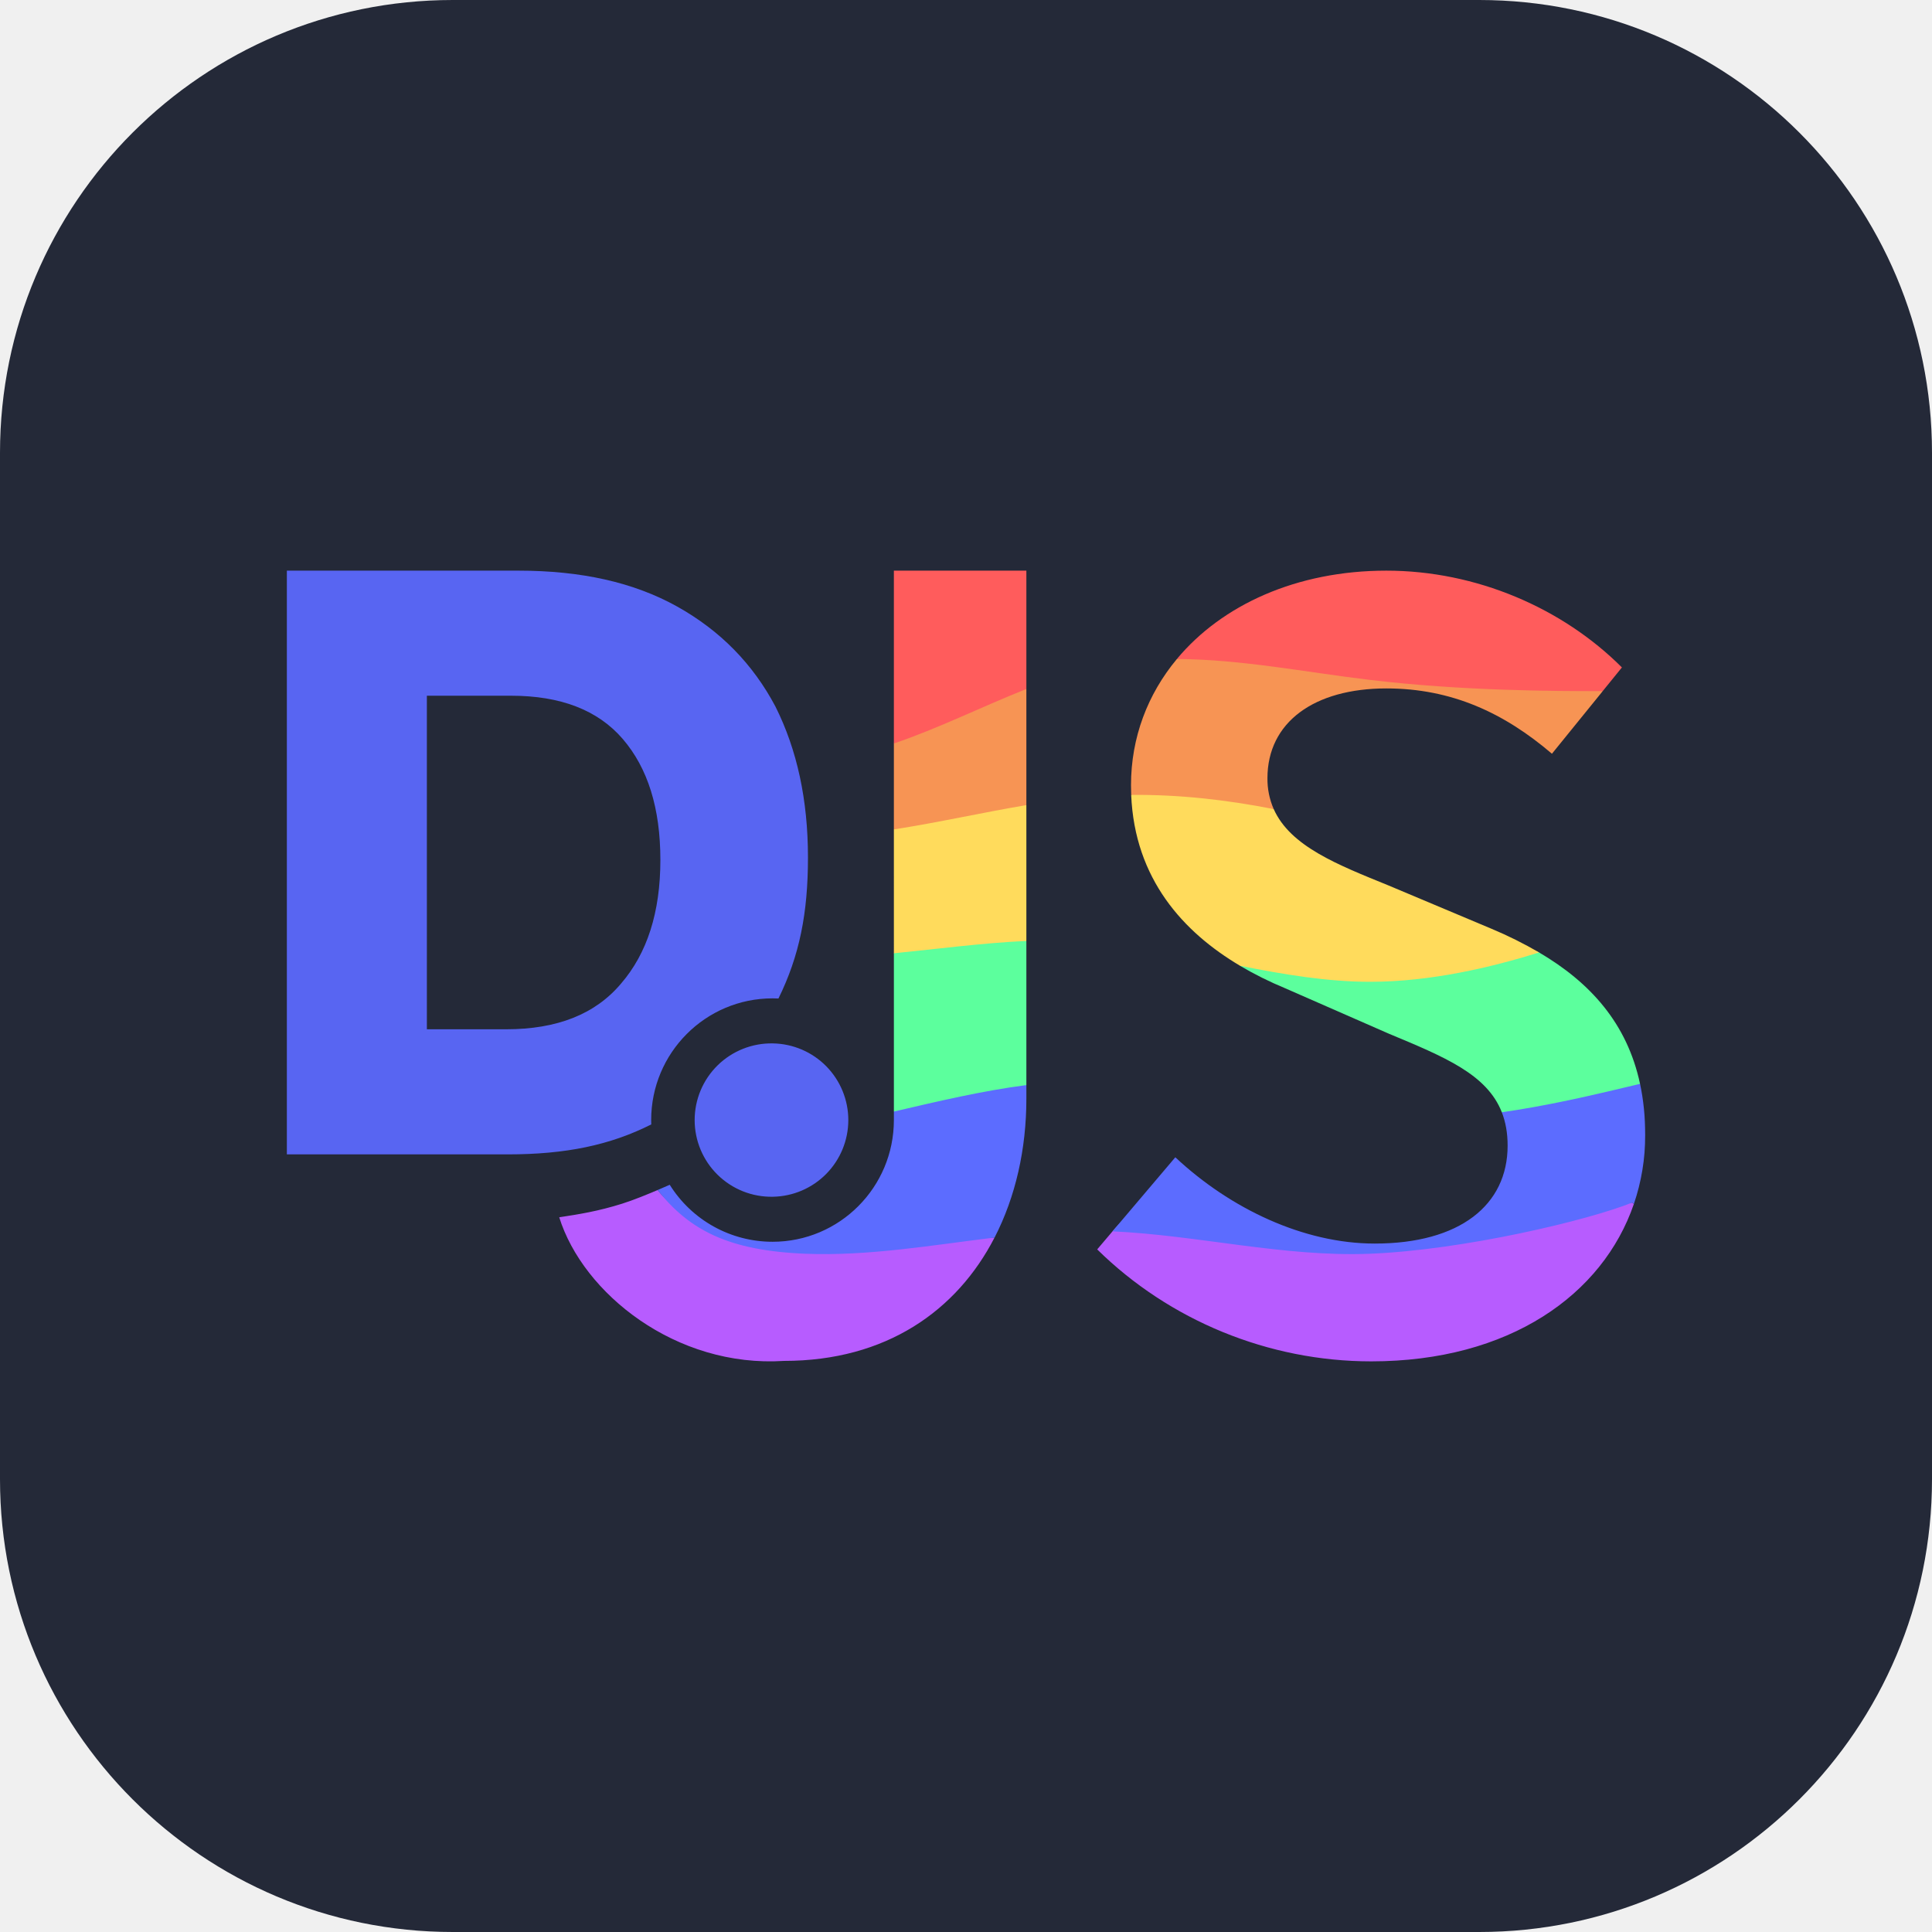
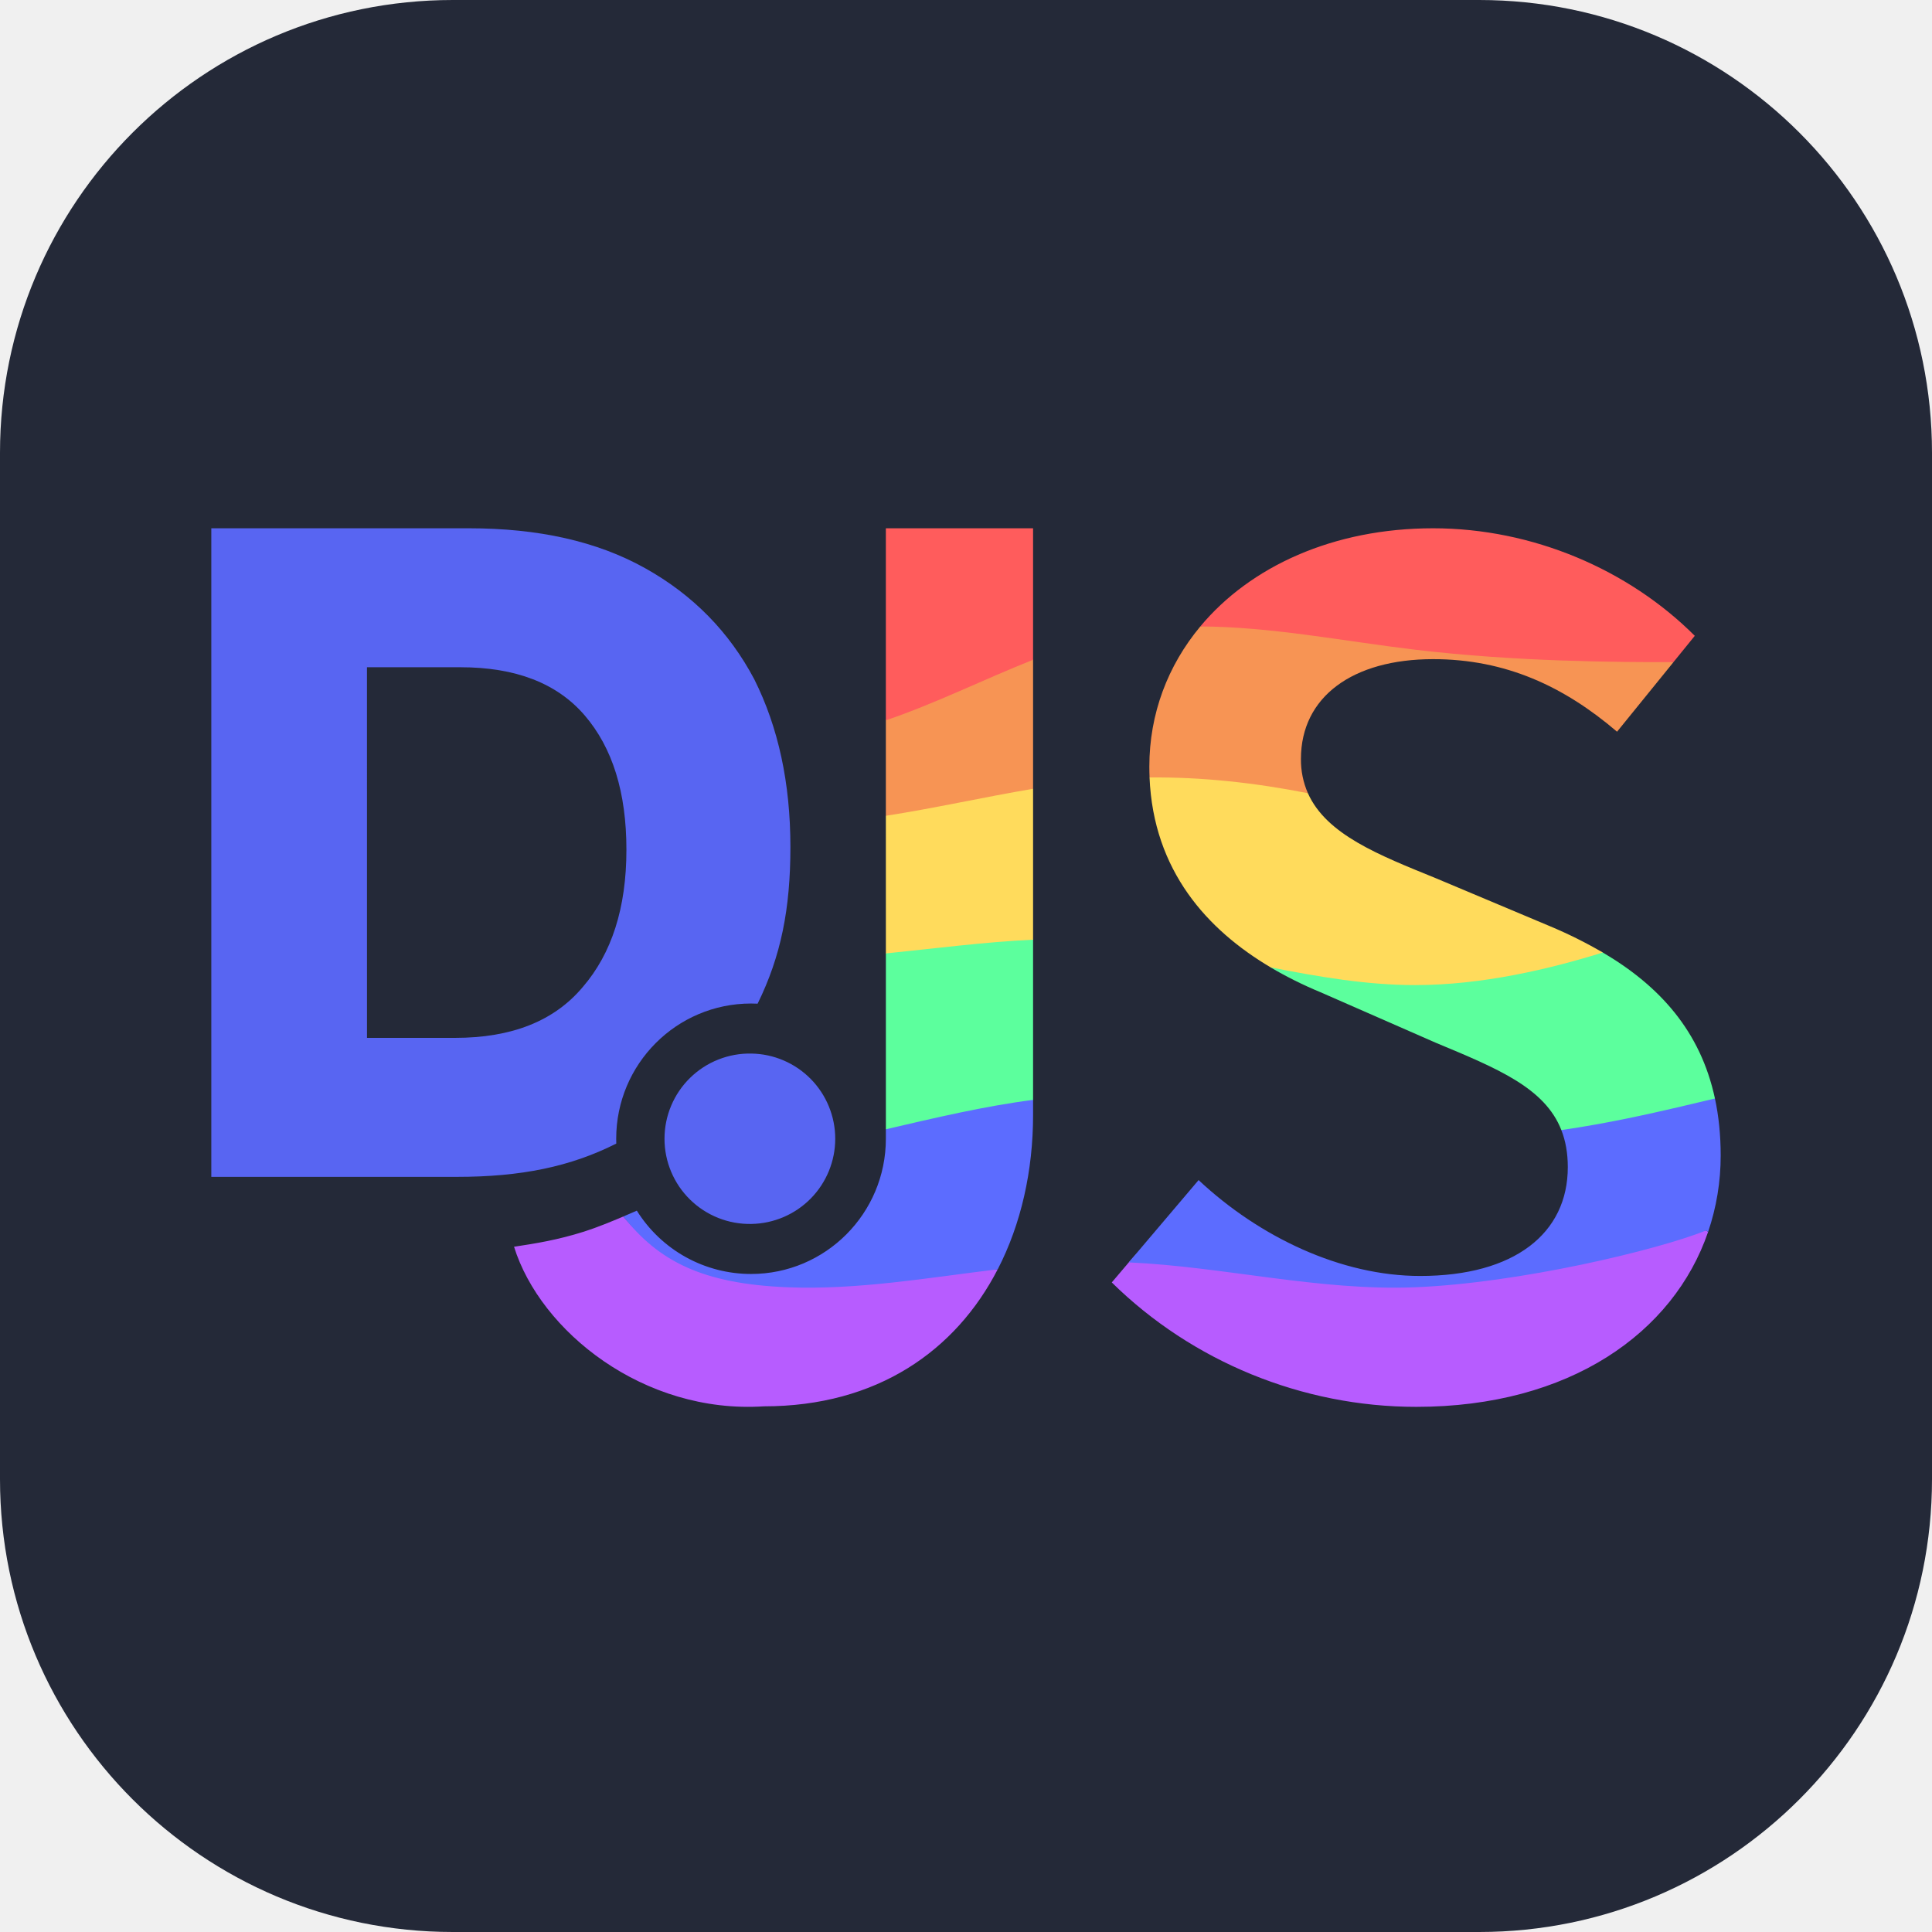
<svg xmlns="http://www.w3.org/2000/svg" width="256" height="256" viewBox="0 0 256 256" fill="none">
-   <g clip-path="url(#clip0_182_3671)">
-     <mask id="mask0_182_3671" style="mask-type:luminance" maskUnits="userSpaceOnUse" x="0" y="0" width="256" height="256">
-       <path d="M256 0H0V256H256V0Z" fill="white" />
-     </mask>
-     <g mask="url(#mask0_182_3671)">
-       <path d="M196 0H60C26.863 0 0 26.863 0 60V196C0 229.137 26.863 256 60 256H196C229.137 256 256 229.137 256 196V60C256 26.863 229.137 0 196 0Z" fill="#242938" />
-       <mask id="mask1_182_3671" style="mask-type:luminance" maskUnits="userSpaceOnUse" x="38" y="38" width="180" height="180">
-         <path d="M218 38H38V218H218V38Z" fill="white" />
-       </mask>
-       <g mask="url(#mask1_182_3671)">
-         <path d="M87.134 157.687C85.804 158.254 83.942 159.02 82.442 159.493C79.264 160.494 76.714 160.899 74.101 161.296C77.243 171.369 89.55 181.26 103.903 180.326C117.432 180.326 126.799 173.657 131.783 163.983C117.65 163.783 97.063 169.667 87.134 157.687ZM216.277 159.348C211.336 159.937 207.806 158.943 199.709 161.542C180.107 169.615 160.708 162.768 154.532 161.429C152.504 161.218 151.574 158.251 147.413 163.16L145.384 165.552C154.964 174.979 168.095 180.388 181.693 180.388C200.003 180.388 212.382 171.546 216.495 159.535L216.277 159.348Z" fill="#B75CFF" />
-         <path d="M217.316 143.618C206.55 136.141 204.397 141.546 198.999 147.382C199.498 148.659 199.768 150.11 199.768 151.798C199.768 159.678 193.434 164.779 182.156 164.779C172.73 164.779 162.997 160.144 155.737 153.345L147.412 163.16C158.684 163.667 170.095 166.578 181.508 166.128C193.998 165.633 210.498 161.678 216.277 159.349L216.497 159.535C217.497 156.597 218.005 153.513 218 150.408C218 147.952 217.761 145.698 217.316 143.618ZM135.999 143.781C129.898 139.128 124.051 140.712 118.444 147.287V148.412C118.444 157.32 111.246 164.541 102.367 164.541C99.642 164.542 96.962 163.849 94.579 162.528C92.196 161.207 90.188 159.301 88.744 156.99C88.744 156.99 88.043 157.299 87.134 157.686C91.336 162.982 96.5 165.72 106.747 166.128C115.093 166.458 123.439 164.996 131.786 163.983C134.574 158.575 135.999 152.23 135.999 145.577V143.781Z" fill="#5C6CFF" />
-         <path d="M135.999 124.678C130.301 119.665 124.5 118.654 118.445 126.304V147.287C124.316 145.92 130.173 144.531 135.999 143.781V124.678ZM203.936 126.203C195.172 122.367 168.932 126.204 164.293 127.962C166.209 129.092 168.203 130.085 170.259 130.935L184.011 136.962C191.406 140.045 197.026 142.344 198.999 147.382C204.676 146.558 209.571 145.428 212.829 144.678L217.315 143.618C215.595 135.587 210.721 130.195 203.936 126.203Z" fill="#5CFF9D" />
-         <path d="M149.888 105.331C150.35 116.474 156.801 123.52 164.326 127.976C170.069 129.109 175.812 130.092 181.556 130.092C189.573 130.092 197.581 128.183 203.943 126.206C201.902 125.018 199.786 123.965 197.607 123.056L184.011 117.338C177.295 114.601 170.982 112.163 168.774 107.206C155.226 100.326 164.314 95.985 149.891 105.333L149.888 105.331ZM135.999 106.681C130.846 103.126 125.033 104.191 118.443 109.9L118.445 126.315C124.295 125.729 130.147 124.95 135.999 124.678V106.681Z" fill="#FFDB5C" />
-         <path d="M155.939 87.327C152.072 91.975 149.864 97.722 149.864 104.047C149.864 104.48 149.874 104.908 149.891 105.33C156.155 105.268 162.456 105.963 168.774 107.207C168.21 105.92 167.927 104.526 167.943 103.121C167.943 95.703 174.122 91.221 183.703 91.221C192.353 91.221 199.307 94.467 205.64 99.874L212.367 91.581C192.711 85.506 175.143 81.685 155.942 87.326L155.939 87.327ZM135.999 91.298C128.748 84.931 123.182 89.628 118.443 98.512V109.9C124.296 108.993 130.146 107.668 135.999 106.68V91.298Z" fill="#F79454" />
-         <path d="M118.443 75.614V98.514C124.296 96.538 130.146 93.616 135.999 91.297V75.614H118.443ZM183.7 75.614C171.805 75.614 161.902 80.164 155.941 87.323C164.425 87.355 172.965 89.069 181.506 90.089C193.725 91.549 205.902 91.58 212.364 91.58L214.912 88.439C207.031 80.557 195.597 75.614 183.7 75.614Z" fill="#FF5C5C" />
-         <path d="M38 75.614V152.961H67.282C74.958 152.961 80.836 151.744 86.295 148.991C86.285 148.801 86.285 148.607 86.285 148.414C86.285 139.506 93.485 132.288 102.367 132.288C102.63 132.288 102.89 132.293 103.15 132.307C105.936 126.636 107.06 121.012 107.06 113.624C107.06 106.001 105.625 99.366 102.751 93.623C99.768 87.988 95.458 83.568 89.715 80.362C83.966 77.16 77.007 75.614 68.718 75.614H38ZM56.562 92.187H67.724C74.245 92.187 79.216 94.067 82.532 97.934C85.846 101.8 87.503 107.103 87.503 113.954C87.503 120.915 85.732 126.332 82.308 130.309C78.884 134.397 73.8 136.385 67.059 136.385H56.564L56.562 92.187ZM102.413 138.256C101.062 138.228 99.718 138.471 98.462 138.969C97.205 139.467 96.06 140.211 95.094 141.157C94.129 142.103 93.362 143.232 92.838 144.479C92.314 145.725 92.045 147.063 92.045 148.415C92.045 149.767 92.314 151.105 92.838 152.352C93.362 153.598 94.129 154.727 95.094 155.673C96.06 156.619 97.205 157.363 98.462 157.862C99.718 158.36 101.062 158.602 102.413 158.575C105.079 158.53 107.62 157.44 109.489 155.54C111.358 153.639 112.406 151.08 112.406 148.414C112.406 145.749 111.358 143.19 109.489 141.289C107.62 139.389 105.079 138.3 102.413 138.256Z" fill="#5865F2" />
-       </g>
-     </g>
+   <g clip-path="url(#clip0_248_765)">
+     <rect width="256" height="256" rx="60" fill="#242938" />
+     <path d="M82.594 161.191C81.116 161.821 79.047 162.673 77.38 163.198C73.849 164.31 71.016 164.76 68.112 165.201C71.603 176.394 85.278 187.384 101.226 186.346C116.258 186.346 126.666 178.936 132.203 168.187C116.5 167.965 93.625 174.503 82.594 161.191ZM226.086 163.037C220.596 163.691 216.673 162.587 207.677 165.475C185.897 174.445 164.342 166.837 157.48 165.349C155.227 165.115 154.193 161.818 149.57 167.273L147.316 169.93C157.96 180.405 172.55 186.415 187.659 186.415C208.003 186.415 221.758 176.59 226.328 163.245L226.086 163.037Z" fill="#B75CFF" />
+     <path d="M227.24 145.56C215.278 137.252 212.886 143.258 206.888 149.742C207.442 151.161 207.742 152.773 207.742 154.649C207.742 163.405 200.705 169.072 188.173 169.072C177.7 169.072 166.886 163.922 158.819 156.368L149.569 167.273C162.093 167.837 174.772 171.071 187.453 170.571C201.331 170.021 219.665 165.627 226.086 163.039L226.33 163.246C227.441 159.981 228.006 156.555 228 153.105C228 150.376 227.735 147.871 227.24 145.56ZM136.888 145.741C130.109 140.571 123.612 142.331 117.382 149.637V150.887C117.382 160.785 109.385 168.808 99.519 168.808C96.491 168.809 93.513 168.039 90.865 166.571C88.217 165.103 85.987 162.986 84.383 160.418C84.383 160.418 83.603 160.761 82.594 161.191C87.263 167.076 93 170.118 104.386 170.571C113.659 170.938 122.932 169.313 132.207 168.188C135.305 162.179 136.888 155.129 136.888 147.737V145.741Z" fill="#5C6CFF" />
+     <path d="M136.888 124.515C130.557 118.945 124.111 117.821 117.383 126.321V149.636C123.907 148.117 130.414 146.574 136.888 145.74V124.515ZM212.373 126.209C202.636 121.947 173.48 126.21 168.326 128.164C170.454 129.419 172.67 130.522 174.954 131.467L190.234 138.164C198.451 141.589 204.696 144.144 206.888 149.741C213.196 148.826 218.634 147.57 222.254 146.737L227.239 145.559C225.328 136.636 219.912 130.645 212.373 126.209Z" fill="#5CFF9D" />
+     <path d="M152.32 103.018C152.833 115.399 160.001 123.228 168.362 128.179C174.743 129.438 181.124 130.53 187.507 130.53C196.414 130.53 205.312 128.409 212.381 126.213C210.113 124.893 207.762 123.723 205.341 122.713L190.234 116.359C182.772 113.318 175.758 110.609 173.304 105.102C158.251 97.457 168.349 92.634 152.323 103.02L152.32 103.018ZM136.888 104.518C131.162 100.568 124.703 101.752 117.381 108.095L117.383 126.334C123.883 125.683 130.386 124.817 136.888 124.515V104.518Z" fill="#FFDB5C" />
+     <path d="M159.043 83.014C154.747 88.178 152.293 94.564 152.293 101.592C152.293 102.073 152.304 102.549 152.323 103.018C159.283 102.949 166.284 103.721 173.304 105.103C172.678 103.673 172.363 102.124 172.381 100.563C172.381 92.321 179.247 87.341 189.892 87.341C199.503 87.341 207.23 90.947 214.267 96.955L221.741 87.741C199.901 80.991 180.381 76.746 159.047 83.013L159.043 83.014ZM136.888 87.427C128.831 80.352 122.647 85.571 117.381 95.442V108.096C123.884 107.088 130.384 105.616 136.888 104.518V87.427Z" fill="#F79454" />
+     <path d="M117.381 70V95.444C123.884 93.248 130.384 90.002 136.888 87.425V70H117.381ZM189.889 70C176.672 70 165.669 75.055 159.046 83.009C168.472 83.045 177.961 84.95 187.451 86.083C201.028 87.705 214.558 87.739 221.738 87.739L224.569 84.25C215.812 75.492 203.108 70 189.889 70Z" fill="#FF5C5C" />
+     <path d="M28 70V155.941H60.536C69.064 155.941 75.595 154.589 81.661 151.53C81.65 151.319 81.65 151.103 81.65 150.889C81.65 140.991 89.65 132.971 99.519 132.971C99.811 132.971 100.1 132.976 100.389 132.992C103.484 126.691 104.733 120.442 104.733 112.233C104.733 103.763 103.139 96.391 99.946 90.009C96.631 83.748 91.842 78.837 85.461 75.275C79.073 71.717 71.341 70 62.131 70H28ZM48.625 88.414H61.027C68.272 88.414 73.795 90.503 77.48 94.8C81.162 99.095 83.003 104.987 83.003 112.6C83.003 120.334 81.036 126.353 77.231 130.772C73.427 135.314 67.778 137.523 60.288 137.523H48.627L48.625 88.414ZM99.57 139.602C98.069 139.571 96.576 139.841 95.179 140.394C93.783 140.947 92.511 141.774 91.438 142.825C90.365 143.876 89.513 145.131 88.931 146.516C88.349 147.901 88.05 149.387 88.05 150.89C88.05 152.392 88.349 153.879 88.931 155.264C89.513 156.649 90.365 157.903 91.438 158.954C92.511 160.005 93.783 160.832 95.179 161.386C96.576 161.94 98.069 162.209 99.57 162.179C102.532 162.129 105.356 160.917 107.432 158.806C109.509 156.694 110.673 153.851 110.673 150.889C110.673 147.927 109.509 145.084 107.432 142.972C105.356 140.861 102.532 139.651 99.57 139.602Z" fill="#5865F2" />
  </g>
  <defs>
-     <clipPath id="clip0_182_3671">
+     <clipPath id="clip0_248_765">
      <rect width="256" height="256" fill="white" />
    </clipPath>
  </defs>
</svg>
